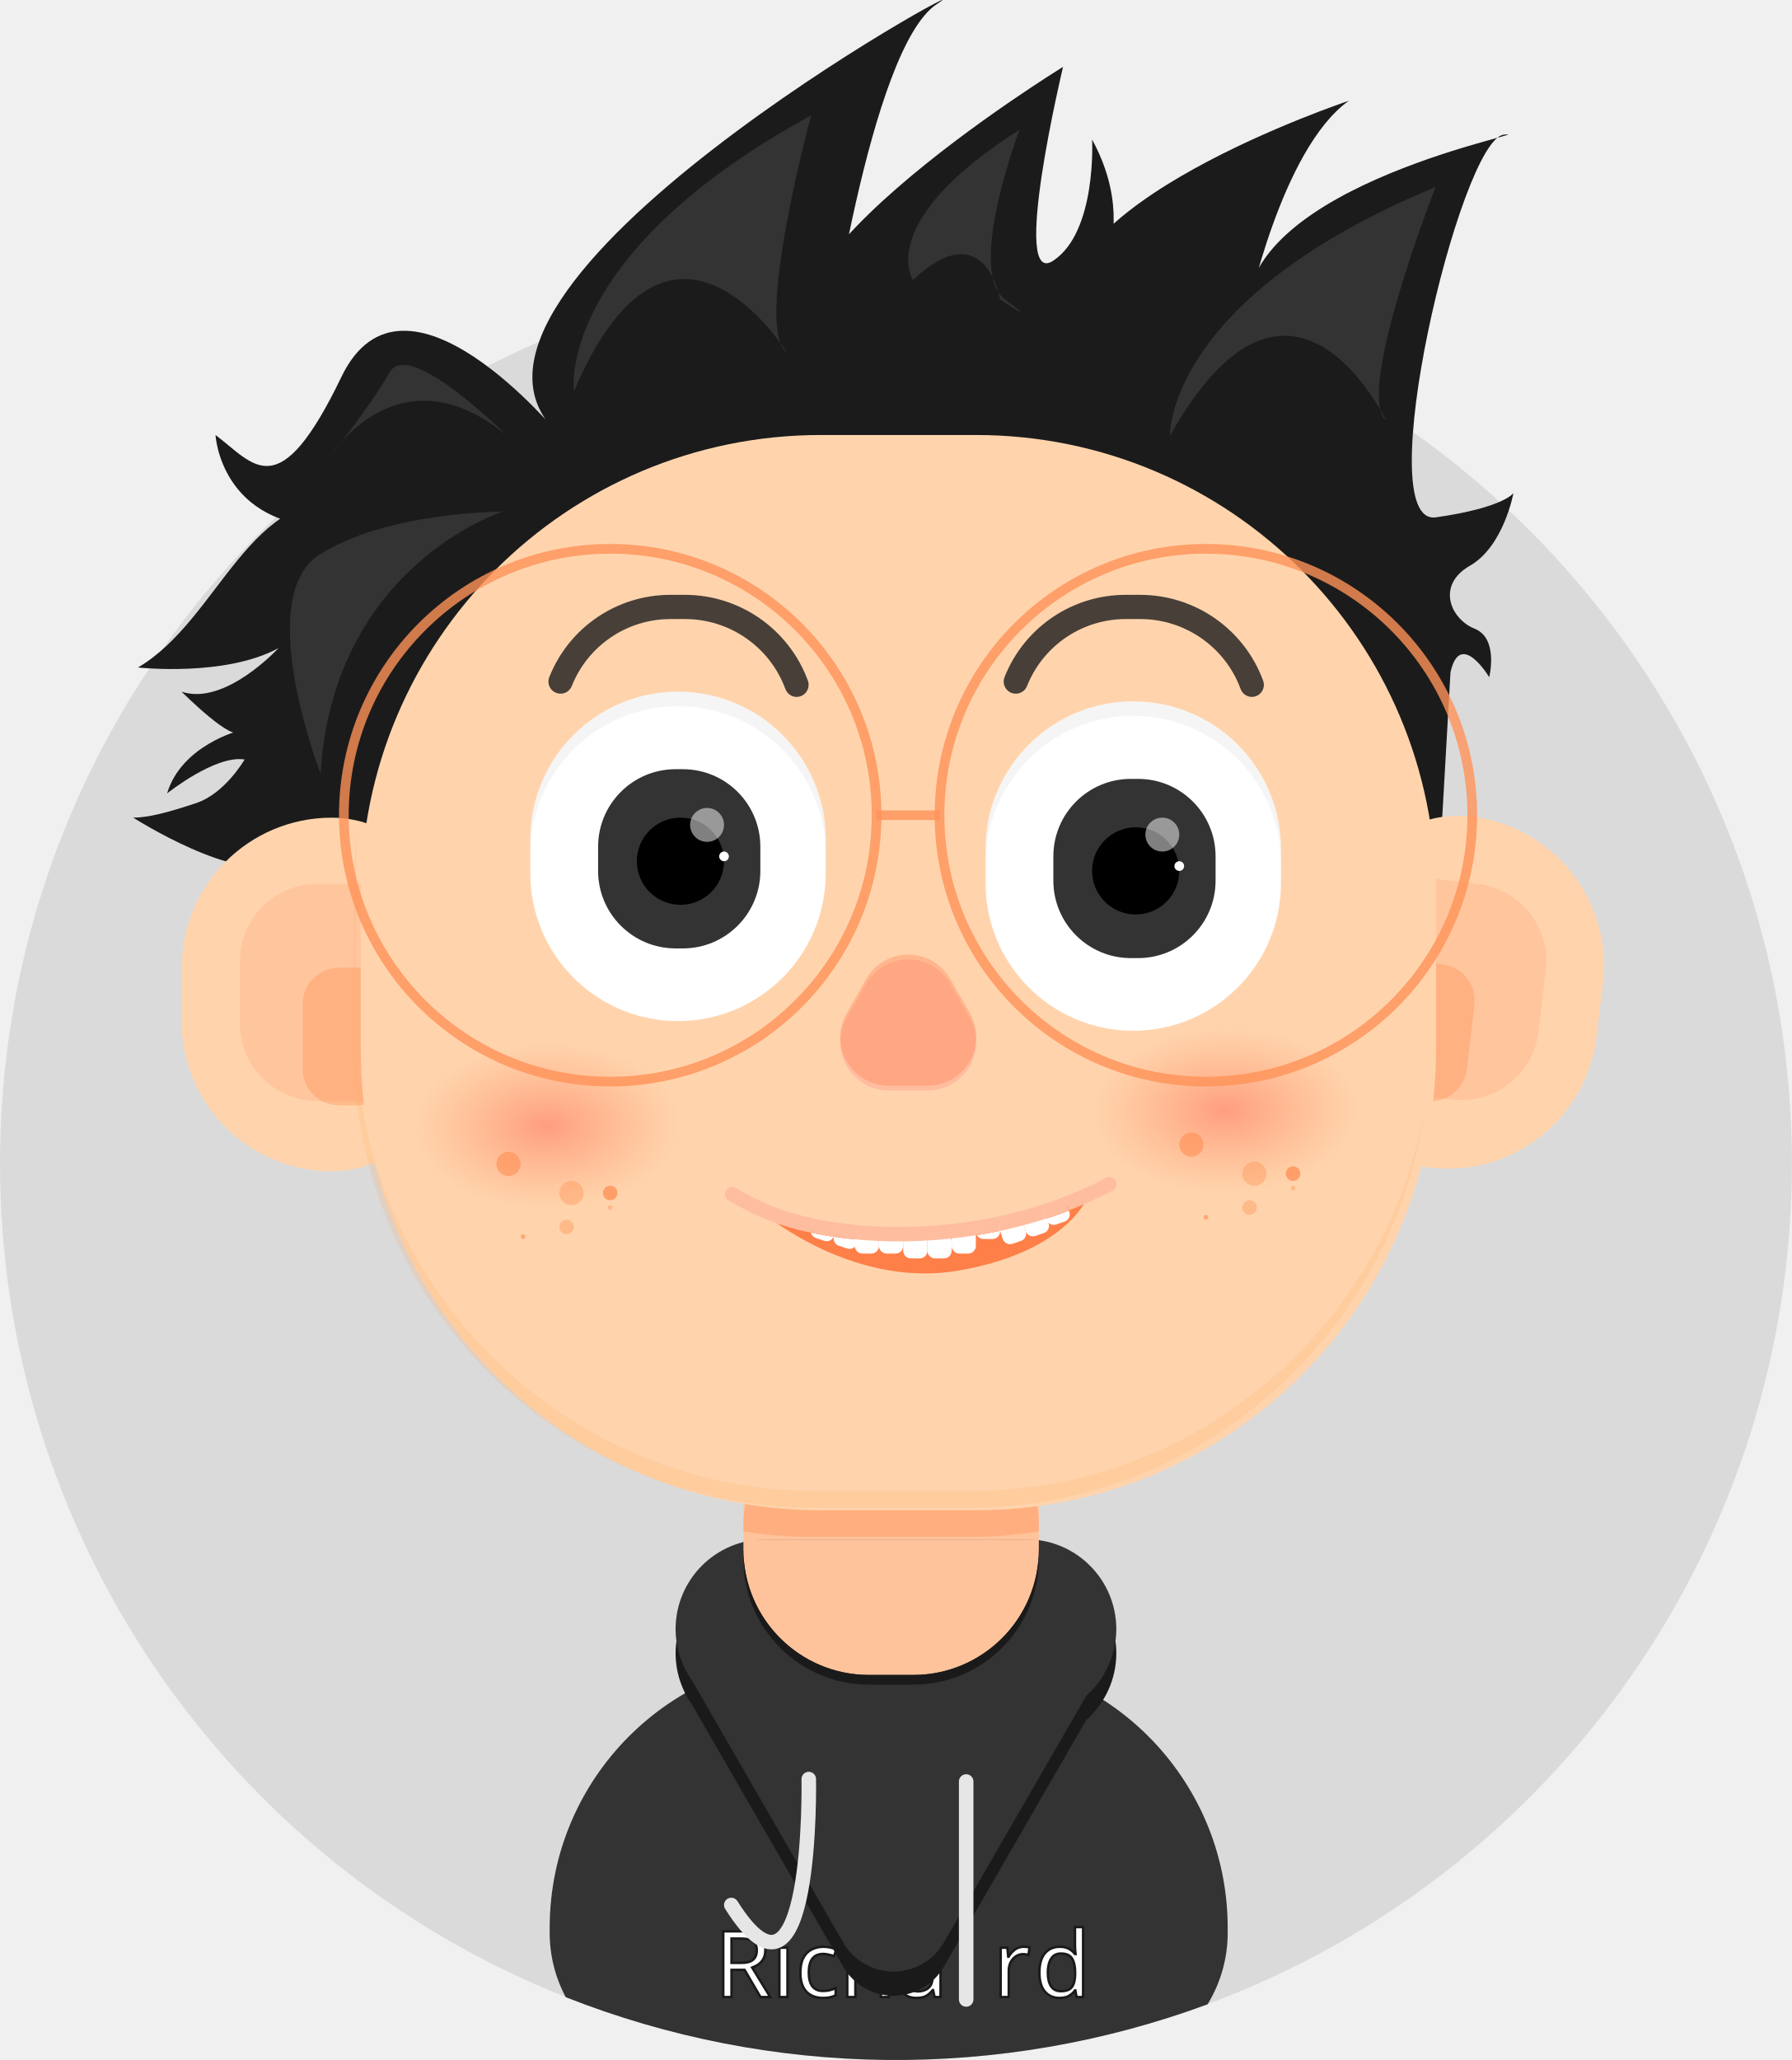
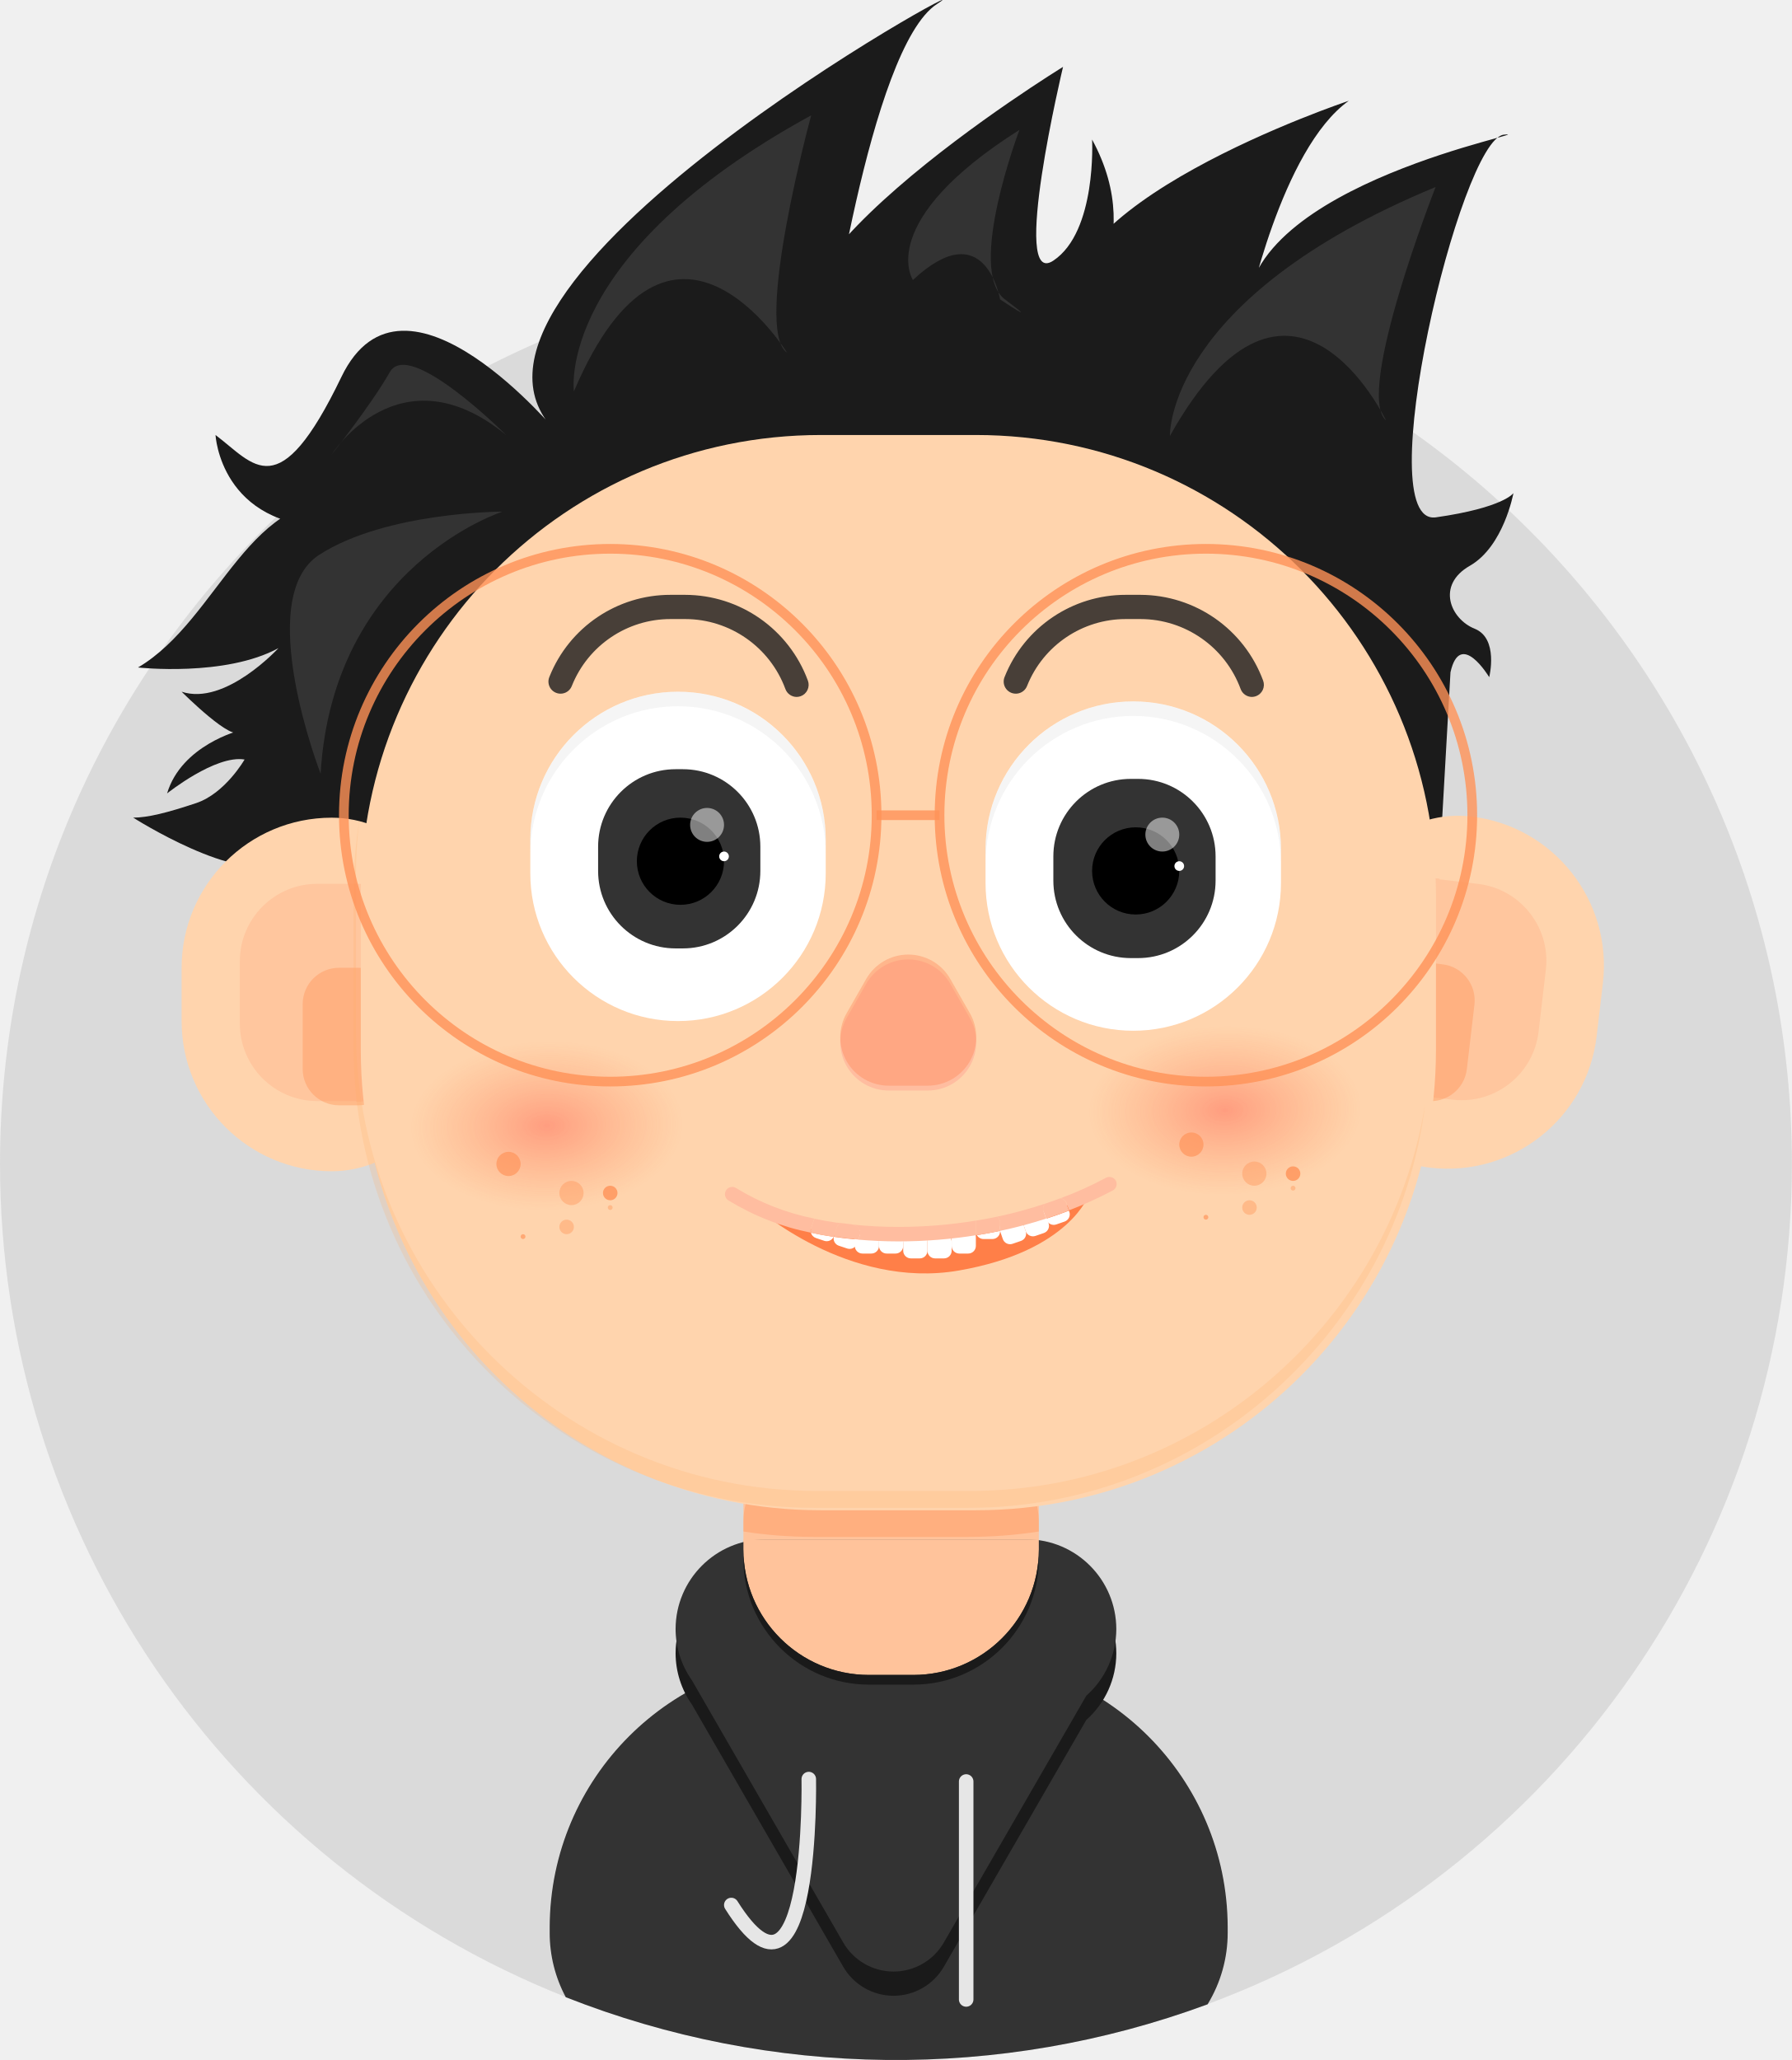
<svg xmlns="http://www.w3.org/2000/svg" xmlns:xlink="http://www.w3.org/1999/xlink" viewBox="0 0 370 425.31">
  <defs>
    <radialGradient id="radial-gradient" cx="253.25" cy="229.81" r="28.14" gradientTransform="matrix(1, -0.02, 0.01, 0.62, -2.62, 91.82)" gradientUnits="userSpaceOnUse">
      <stop offset="0" stop-color="#ff5a48" />
      <stop offset="1" stop-color="#ff7f48" stop-opacity="0" />
    </radialGradient>
    <radialGradient id="radial-gradient-2" cx="113.25" cy="232.81" r="28.14" gradientTransform="matrix(1, -0.02, 0.01, 0.62, -2.68, 90.34)" xlink:href="#radial-gradient" />
    <style>
            .cls-1,.cls-10{fill:#ccc}.cls-1{opacity:.6}.cls-2{fill:#333}.cls-4{fill:#ffd4ad}.cls-5,.cls-7{fill:#ffc39b}.cls-5{opacity:.82}.cls-20,.cls-21,.cls-6{fill:#ff9257}.cls-6{opacity:.41}.cls-10{opacity:.2}.cls-11,.cls-9{fill:#fff}.cls-11{opacity:.5}.cls-12{fill:#ffbda0}.cls-24,.cls-25{fill:none;stroke-miterlimit:10}.cls-15,.cls-21,.cls-25{opacity:.8}.cls-16{fill:#1a1a1a}.cls-20{opacity:.65}.cls-24{stroke:#e6e6e6;stroke-linecap:round;stroke-width:3px}.cls-25{stroke:#ff9257;stroke-width:2px}
        </style>
  </defs>
  <g id="Layer_2" data-name="Layer 2">
    <g id="Layer_1-2" data-name="Layer 1">
      <path class="cls-1" d="M370,240.31c0-102.17-82.83-185-185-185S0,138.14,0,240.31a185.07,185.07,0,0,0,116.82,172,28.15,28.15,0,0,1-3.32-13.29v-1.19a55.92,55.92,0,0,1,55.76-55.76h28.48a55.92,55.92,0,0,1,55.76,55.76v1.19a28.27,28.27,0,0,1-4.15,14.76A185.08,185.08,0,0,0,370,240.31Z" />
      <path class="cls-1" d="M253.5,397.86a55.92,55.92,0,0,0-55.76-55.76H169.26a55.92,55.92,0,0,0-55.76,55.76v1.19a28.15,28.15,0,0,0,3.32,13.29,185.74,185.74,0,0,0,132.53,1.47,28.27,28.27,0,0,0,4.15-14.76Z" />
      <path class="cls-2" d="M253.5,397.86a55.92,55.92,0,0,0-55.76-55.76H169.26a55.92,55.92,0,0,0-55.76,55.76v1.19a28.15,28.15,0,0,0,3.32,13.29,185.74,185.74,0,0,0,132.53,1.47,28.27,28.27,0,0,0,4.15-14.76Z" />
      <path d="M68.5,108.81c-23,0-24-19-24-19,8,6,13,15,26-12s45,12,45,12c-33-30,92-98,78-89s-23,75-23,75c-26-16,49-62,49-62s-11,46-2,40,8-25,8-25c12,22-4,38-4,38-9-24,57-46,57-46-14,10-21,44-21,44-1-27,62-38,53-37s-28,81-14,79,16-5,16-5-2,11-9,15-4,11,1,13,3,10,3,10-6-10-8-1l-5,88H76.5s-2,0-5-2a12,12,0,0,1-4-4c5,2,5.5-8,5.5-8,2.5-1-3.5,0-3.5,0,1-1,4-10,2-8a3.53,3.53,0,0,1-4,1s4-6,1-4-5,1-5,1c4-2,3-7,3-7-3-1-5,6-5,6-1-7,5-8,5-8-6,3-14-1-14-1,10,2,5-15,5-15-8,5-30-9-30-9,3,0,7-1,13-3s10-9,10-9c-6-1-16,7-16,7,3-10,15-13,15-13-1,3-12-8-12-8,9,3,20-9,20-9-11,6-29,4-29,4,17-10,23-38,45-34" style="fill:#1b1b1b" />
      <path class="cls-4" d="M299.5,168.81h0a31,31,0,0,1,31,31v11a31,31,0,0,1-31,31h0a23,23,0,0,1-23-23v-27A23,23,0,0,1,299.5,168.81Z" transform="translate(26.08 -34.07) rotate(6.71)" />
      <path class="cls-5" d="M294.56,182h8a16,16,0,0,1,16,16v12.86a16,16,0,0,1-16,16h-8a14,14,0,0,1-14-14v-17a14,14,0,0,1,14-14Z" transform="translate(25.95 -33.62) rotate(6.71)" />
      <rect class="cls-6" x="284.66" y="198.78" width="19.06" height="28.39" rx="7.5" ry="7.5" transform="translate(26.91 -32.93) rotate(6.71)" />
      <path class="cls-4" d="M60.5,168.81h0a31,31,0,0,1,31,31v11a31,31,0,0,1-31,31h0a23,23,0,0,1-23-23v-27A23,23,0,0,1,60.5,168.81Z" transform="translate(129 410.63) rotate(-180)" />
      <path class="cls-5" d="M63.48,182.43h8a16,16,0,0,1,16,16v12.86a16,16,0,0,1-16,16h-8a14,14,0,0,1-14-14v-17a14,14,0,0,1,14-14Z" transform="translate(137 409.76) rotate(-180)" />
      <rect class="cls-6" x="62.5" y="199.81" width="19.06" height="28.39" rx="7.5" ry="7.5" transform="translate(144.06 428.01) rotate(-180)" />
      <rect class="cls-7" x="153.5" y="292.81" width="61" height="83" rx="15.5" ry="15.5" />
      <path class="cls-6" d="M199,298.81H169a15.5,15.5,0,0,0-15.5,15.5v1.89a95,95,0,0,0,14.5,1.11h32a95,95,0,0,0,14.5-1.11v-1.89A15.5,15.5,0,0,0,199,298.81Z" />
      <rect class="cls-4" x="74.5" y="89.81" width="222" height="222" rx="95" ry="95" />
      <path d="M200.5,307.81h-32c-52.25,0-95-42.75-95-95v-32a94.74,94.74,0,0,1,.72-11.61A94.22,94.22,0,0,0,73,184.31v32c0,52.25,42.75,95,95,95h32c48.32,0,88.51-36.56,94.28-83.38C287,273.06,247.61,307.81,200.5,307.81Z" style="opacity:.2;fill:#ffac65" />
      <rect class="cls-9" x="109.5" y="142.81" width="61" height="68" rx="30.5" ry="30.5" />
      <path class="cls-10" d="M140,142.81a30.59,30.59,0,0,0-30.5,30.5v3a30.5,30.5,0,0,1,61,0v-3A30.59,30.59,0,0,0,140,142.81Z" />
      <rect class="cls-2" x="123.5" y="158.81" width="33.5" height="37" rx="16" ry="16" />
      <circle cx="140.5" cy="177.81" r="9" />
      <circle class="cls-9" cx="149.5" cy="176.81" r="1" />
      <circle class="cls-11" cx="146" cy="170.31" r="3.5" />
      <rect class="cls-9" x="203.5" y="144.81" width="61" height="68" rx="30.5" ry="30.5" />
      <path class="cls-10" d="M234,144.81a30.59,30.59,0,0,0-30.5,30.5v3a30.5,30.5,0,0,1,61,0v-3A30.59,30.59,0,0,0,234,144.81Z" />
      <rect class="cls-2" x="217.5" y="160.81" width="33.5" height="37" rx="16" ry="16" />
      <circle cx="234.5" cy="179.81" r="9" />
      <circle class="cls-9" cx="243.5" cy="178.81" r="1" />
      <circle class="cls-11" cx="240" cy="172.31" r="3.5" />
      <path class="cls-12" d="M178.84,203.15l-4,7a10,10,0,0,0,8.66,15h8.08a10,10,0,0,0,8.66-15l-4-7A10,10,0,0,0,178.84,203.15Z" />
      <path d="M178.84,202.15l-4,7a10,10,0,0,0,8.66,15h8.08a10,10,0,0,0,8.66-15l-4-7A10,10,0,0,0,178.84,202.15Z" style="fill:#ff7d4c;opacity:.35" />
      <path d="M141.5,183.31h-3" style="stroke-miterlimit:10;stroke:#000;fill:none" />
      <g class="cls-15">
        <path class="cls-16" d="M164.51,143.89a2.49,2.49,0,0,1-2.34-1.64,22.09,22.09,0,0,0-20.67-14.44h-3a21.93,21.93,0,0,0-20.41,13.77,2.5,2.5,0,1,1-4.63-1.88,26.88,26.88,0,0,1,25-16.89h3a27.09,27.09,0,0,1,25.36,17.72,2.5,2.5,0,0,1-1.49,3.21A2.55,2.55,0,0,1,164.51,143.89Z" />
      </g>
      <g class="cls-15">
        <path class="cls-16" d="M258.51,143.89a2.49,2.49,0,0,1-2.34-1.64,22.09,22.09,0,0,0-20.67-14.44h-3a21.93,21.93,0,0,0-20.41,13.77,2.5,2.5,0,1,1-4.63-1.88,26.88,26.88,0,0,1,25-16.89h3a27.09,27.09,0,0,1,25.36,17.72,2.5,2.5,0,0,1-1.49,3.21A2.55,2.55,0,0,1,258.51,143.89Z" />
      </g>
      <path d="M155.91,249.13S175,266.31,198,262.31s26.88-15.75,26.88-15.75S190.82,267,155.91,249.13Z" style="fill:#ff7f48" />
      <rect class="cls-9" x="186.5" y="254.81" width="5" height="5" rx="1.58" ry="1.58" />
      <rect class="cls-9" x="191.5" y="254.81" width="5" height="5" rx="1.58" ry="1.58" />
      <rect class="cls-9" x="176.5" y="253.81" width="5" height="5" rx="1.58" ry="1.58" />
      <rect class="cls-9" x="181.5" y="253.81" width="5" height="5" rx="1.58" ry="1.58" />
      <rect class="cls-9" x="206.64" y="251.63" width="5" height="5" rx="1.58" ry="1.58" transform="translate(-71.29 81.84) rotate(-18.98)" />
      <rect class="cls-9" x="211.36" y="250" width="5" height="5" rx="1.58" ry="1.58" transform="translate(-70.5 83.29) rotate(-18.98)" />
      <rect class="cls-9" x="196.5" y="253.81" width="5" height="5" rx="1.58" ry="1.58" />
      <path class="cls-9" d="M168.47,255.6l1.73.58a1.58,1.58,0,0,0,1.93-.82c-1.65-.25-3.21-.53-4.69-.86A1.58,1.58,0,0,0,168.47,255.6Z" />
      <path class="cls-9" d="M173.2,257.19l1.74.58a1.59,1.59,0,0,0,2-1l.28-.82c-1.76-.16-3.46-.35-5.06-.59A1.58,1.58,0,0,0,173.2,257.19Z" />
      <path class="cls-12" d="M172.13,255.36h0a1.16,1.16,0,0,1,0-.18A1.42,1.42,0,0,1,172.13,255.36Z" />
      <path class="cls-12" d="M173.59,252.53l-.81-.11a1.55,1.55,0,0,1,0,1A1.6,1.6,0,0,1,173.59,252.53Z" />
      <path class="cls-9" d="M203.08,255.81h1.84a1.58,1.58,0,0,0,1.58-1.58v-.1c-1.54.33-3.14.62-4.78.89A1.57,1.57,0,0,0,203.08,255.81Z" />
      <path class="cls-9" d="M216.07,251.81a1.59,1.59,0,0,0,2,1l1.74-.6a1.59,1.59,0,0,0,1-2l-.09-.25q-2.19.85-4.71,1.67Z" />
      <path class="cls-12" d="M215.79,248.51a90.6,90.6,0,0,1-9.86,2.68,1.56,1.56,0,0,1,.57,1.21v1.73a96,96,0,0,0,9.5-2.53l-.53-1.53A1.59,1.59,0,0,1,215.79,248.51Z" />
      <path class="cls-12" d="M230.4,243.76a1.52,1.52,0,0,0-2-.61,75.9,75.9,0,0,1-9.43,4.25,1.57,1.57,0,0,1,1.27,1l.51,1.48a80.63,80.63,0,0,0,9.08-4.13A1.51,1.51,0,0,0,230.4,243.76Z" />
      <path class="cls-12" d="M218.93,247.4c-1,.38-2,.75-3.14,1.11a1.59,1.59,0,0,0-.32,1.56l.53,1.53q2.52-.81,4.71-1.67l-.51-1.48A1.57,1.57,0,0,0,218.93,247.4Z" />
      <path class="cls-12" d="M201.5,252.4a1.75,1.75,0,0,1,.05-.4,98.54,98.54,0,0,1-16.05,1.31,88.71,88.71,0,0,1-9.61-.5l.64.22a1.59,1.59,0,0,1,1,2l-.3.91c2.58.22,5.32.36,8.27.36A102.27,102.27,0,0,0,201.72,255a1.54,1.54,0,0,1-.22-.79Z" />
      <path class="cls-12" d="M205.93,251.19q-2.12.45-4.38.81a1.75,1.75,0,0,0-.05.4v1.83a1.54,1.54,0,0,0,.22.79c1.64-.27,3.24-.56,4.78-.89V252.4A1.56,1.56,0,0,0,205.93,251.19Z" />
      <path class="cls-12" d="M176.53,253l-.64-.22c-.79-.08-1.54-.18-2.3-.28a1.6,1.6,0,0,0-.8.91l-.58,1.74a1.16,1.16,0,0,0,0,.18c1.6.24,3.3.43,5.06.59l.3-.91A1.59,1.59,0,0,0,176.53,253Z" />
      <path class="cls-12" d="M167.47,253.59l.58-1.74a1.15,1.15,0,0,1,.12-.25A49.22,49.22,0,0,1,152,245.29a1.5,1.5,0,0,0-1.62,2.53,52.15,52.15,0,0,0,17.05,6.68A1.57,1.57,0,0,1,167.47,253.59Z" />
      <path class="cls-12" d="M172.79,253.44a1.55,1.55,0,0,0,0-1c-1.62-.23-3.16-.51-4.61-.82a1.15,1.15,0,0,0-.12.25l-.58,1.74a1.57,1.57,0,0,0,0,.91c1.48.33,3,.61,4.69.86a1.42,1.42,0,0,0,.08-.18Z" />
      <ellipse cx="253.25" cy="229.81" rx="32.25" ry="23.31" style="fill:url(#radial-gradient);opacity:.45" />
      <ellipse cx="113.25" cy="232.81" rx="32.25" ry="23.31" style="fill:url(#radial-gradient-2);opacity:.45" />
      <circle class="cls-6" cx="118" cy="246.31" r="2.5" />
      <circle class="cls-20" cx="105" cy="240.31" r="2.5" />
      <circle class="cls-20" cx="108" cy="255.31" r="0.5" />
      <circle class="cls-6" cx="117" cy="253.31" r="1.5" />
      <circle class="cls-21" cx="126" cy="246.31" r="1.5" />
      <circle class="cls-6" cx="126" cy="249.31" r="0.5" />
      <circle class="cls-6" cx="259" cy="242.31" r="2.5" />
      <circle class="cls-20" cx="246" cy="236.31" r="2.5" />
      <circle class="cls-20" cx="249" cy="251.31" r="0.5" />
      <circle class="cls-6" cx="258" cy="249.31" r="1.5" />
      <circle class="cls-21" cx="267" cy="242.31" r="1.5" />
      <circle class="cls-6" cx="267" cy="245.31" r="0.5" />
      <path class="cls-2" d="M104.5,89.81s-20-20-24-13-12,17-12,17S82.5,71.81,104.5,89.81Z" />
      <path class="cls-2" d="M118.5,80.81s-4-28,49-57c0,0-12,44-5,49C162.5,72.81,138.5,33.81,118.5,80.81Z" />
      <path class="cls-2" d="M241.57,90s-1-28.27,54.86-51.39c0,0-16.67,42.45-10.25,48.18C286.18,86.8,266.52,45.44,241.57,90Z" />
      <path class="cls-2" d="M210.5,26.81s-11,29-3,35-1,0-1,0-3-18-18-4C188.5,57.81,180.5,45.81,210.5,26.81Z" />
      <path class="cls-2" d="M103.77,105.63s-35,11.16-37.57,54.1c0,0-14.07-36.28-.29-45.18S103.77,105.63,103.77,105.63Z" />
-       <text transform="translate(147.5 412.31)" style="font-size:19px;stroke:#1a1a1a;stroke-width:.5px;font-family:Montserrat-Black,Montserrat;stroke-miterlimit:10;fill:#fff">
-                 Richa<tspan x="57.51" y="0" style="letter-spacing:0">r</tspan>
-         <tspan x="66.08" y="0">d</tspan>
-       </text>
      <path class="cls-16" d="M212,322.81H158a18.56,18.56,0,0,0-18.5,18.5h0a18.4,18.4,0,0,0,3.36,10.59L174.08,406a12,12,0,0,0,20.84,0l29.38-50.89a18.44,18.44,0,0,0,6.2-13.76h0A18.56,18.56,0,0,0,212,322.81Z" />
      <path class="cls-2" d="M212,317.81H158a18.56,18.56,0,0,0-18.5,18.5h0a18.4,18.4,0,0,0,3.36,10.59L174.08,401a12,12,0,0,0,20.84,0l29.38-50.89a18.44,18.44,0,0,0,6.2-13.76h0A18.56,18.56,0,0,0,212,317.81Z" />
      <path class="cls-7" d="M153.5,317.81h61a0,0,0,0,1,0,0v2.08a25.92,25.92,0,0,1-25.92,25.92h-9.15a25.92,25.92,0,0,1-25.92-25.92v-2.08A0,0,0,0,1,153.5,317.81Z" />
      <path class="cls-16" d="M188.58,345.81h-9.16a25.92,25.92,0,0,1-25.92-25.92v2a25.92,25.92,0,0,0,25.92,25.92h9.16a25.92,25.92,0,0,0,25.92-25.92v-2A25.92,25.92,0,0,1,188.58,345.81Z" />
      <line class="cls-24" x1="199.5" y1="367.81" x2="199.5" y2="412.81" />
      <path class="cls-24" d="M167,367.31s1,53-16,26" />
      <circle class="cls-25" cx="126" cy="168.31" r="55" />
      <circle class="cls-25" cx="249" cy="168.31" r="55" />
      <line class="cls-25" x1="181" y1="168.31" x2="194" y2="168.31" />
    </g>
  </g>
</svg>
